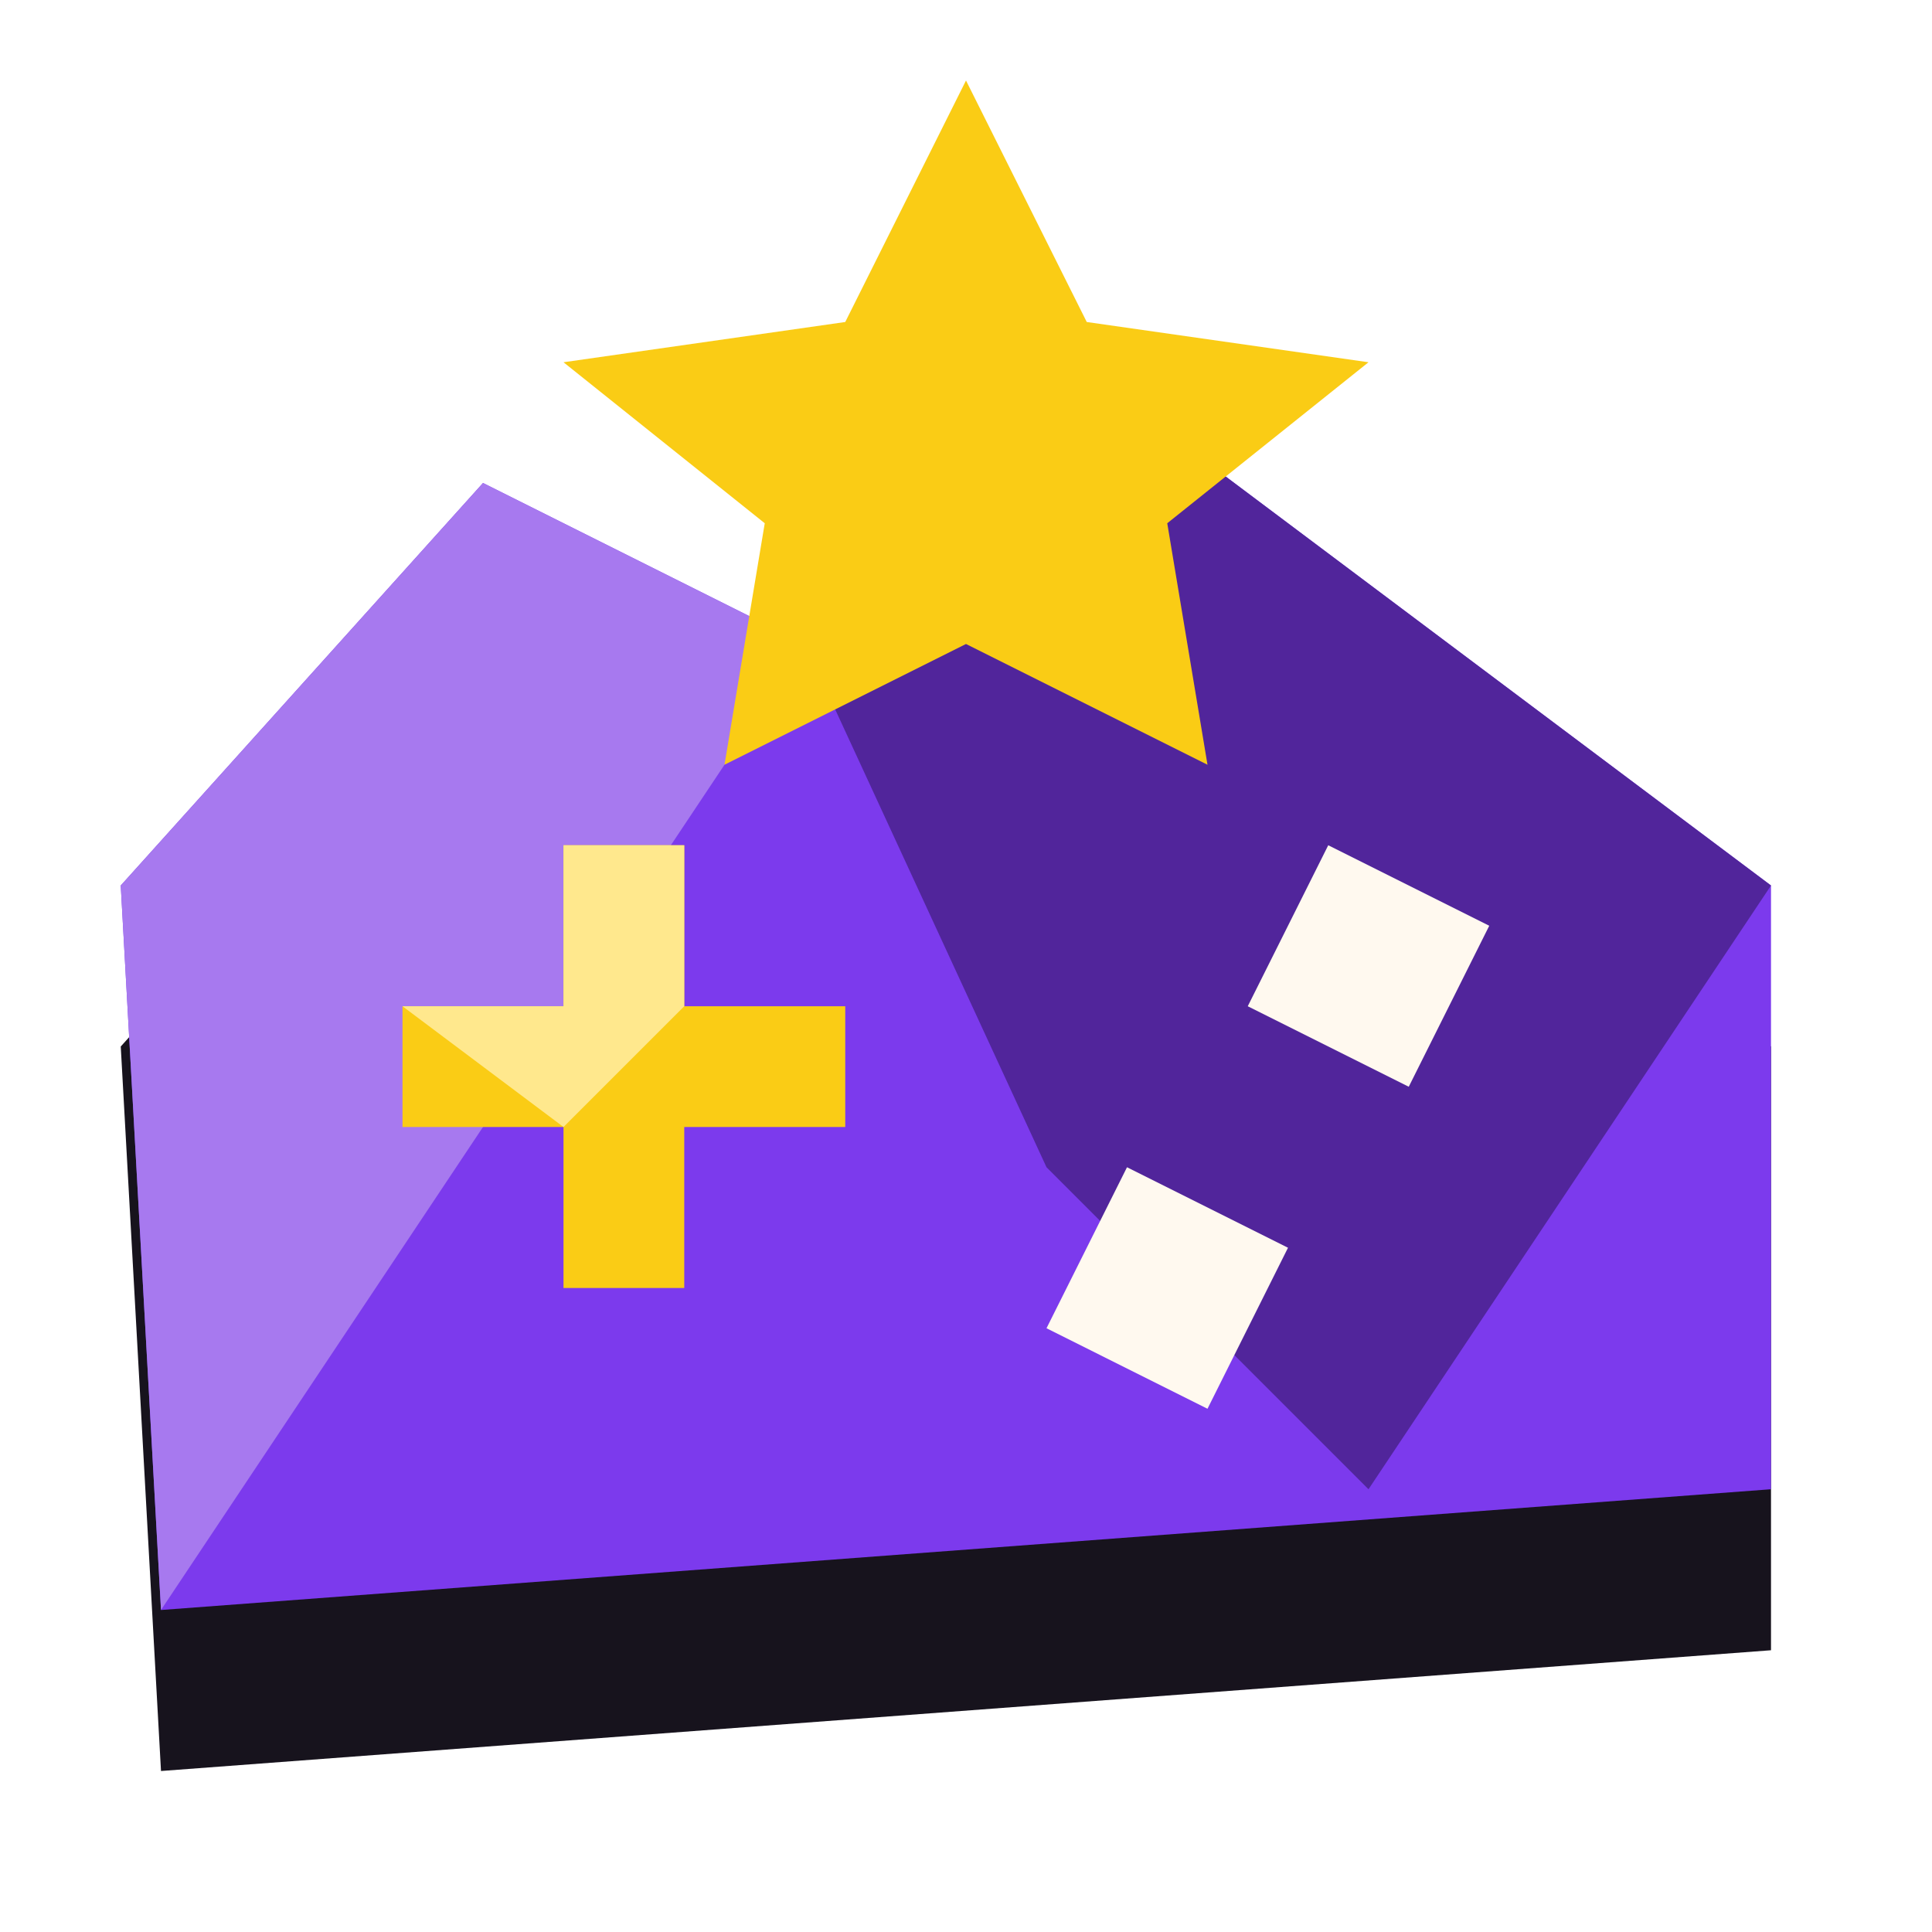
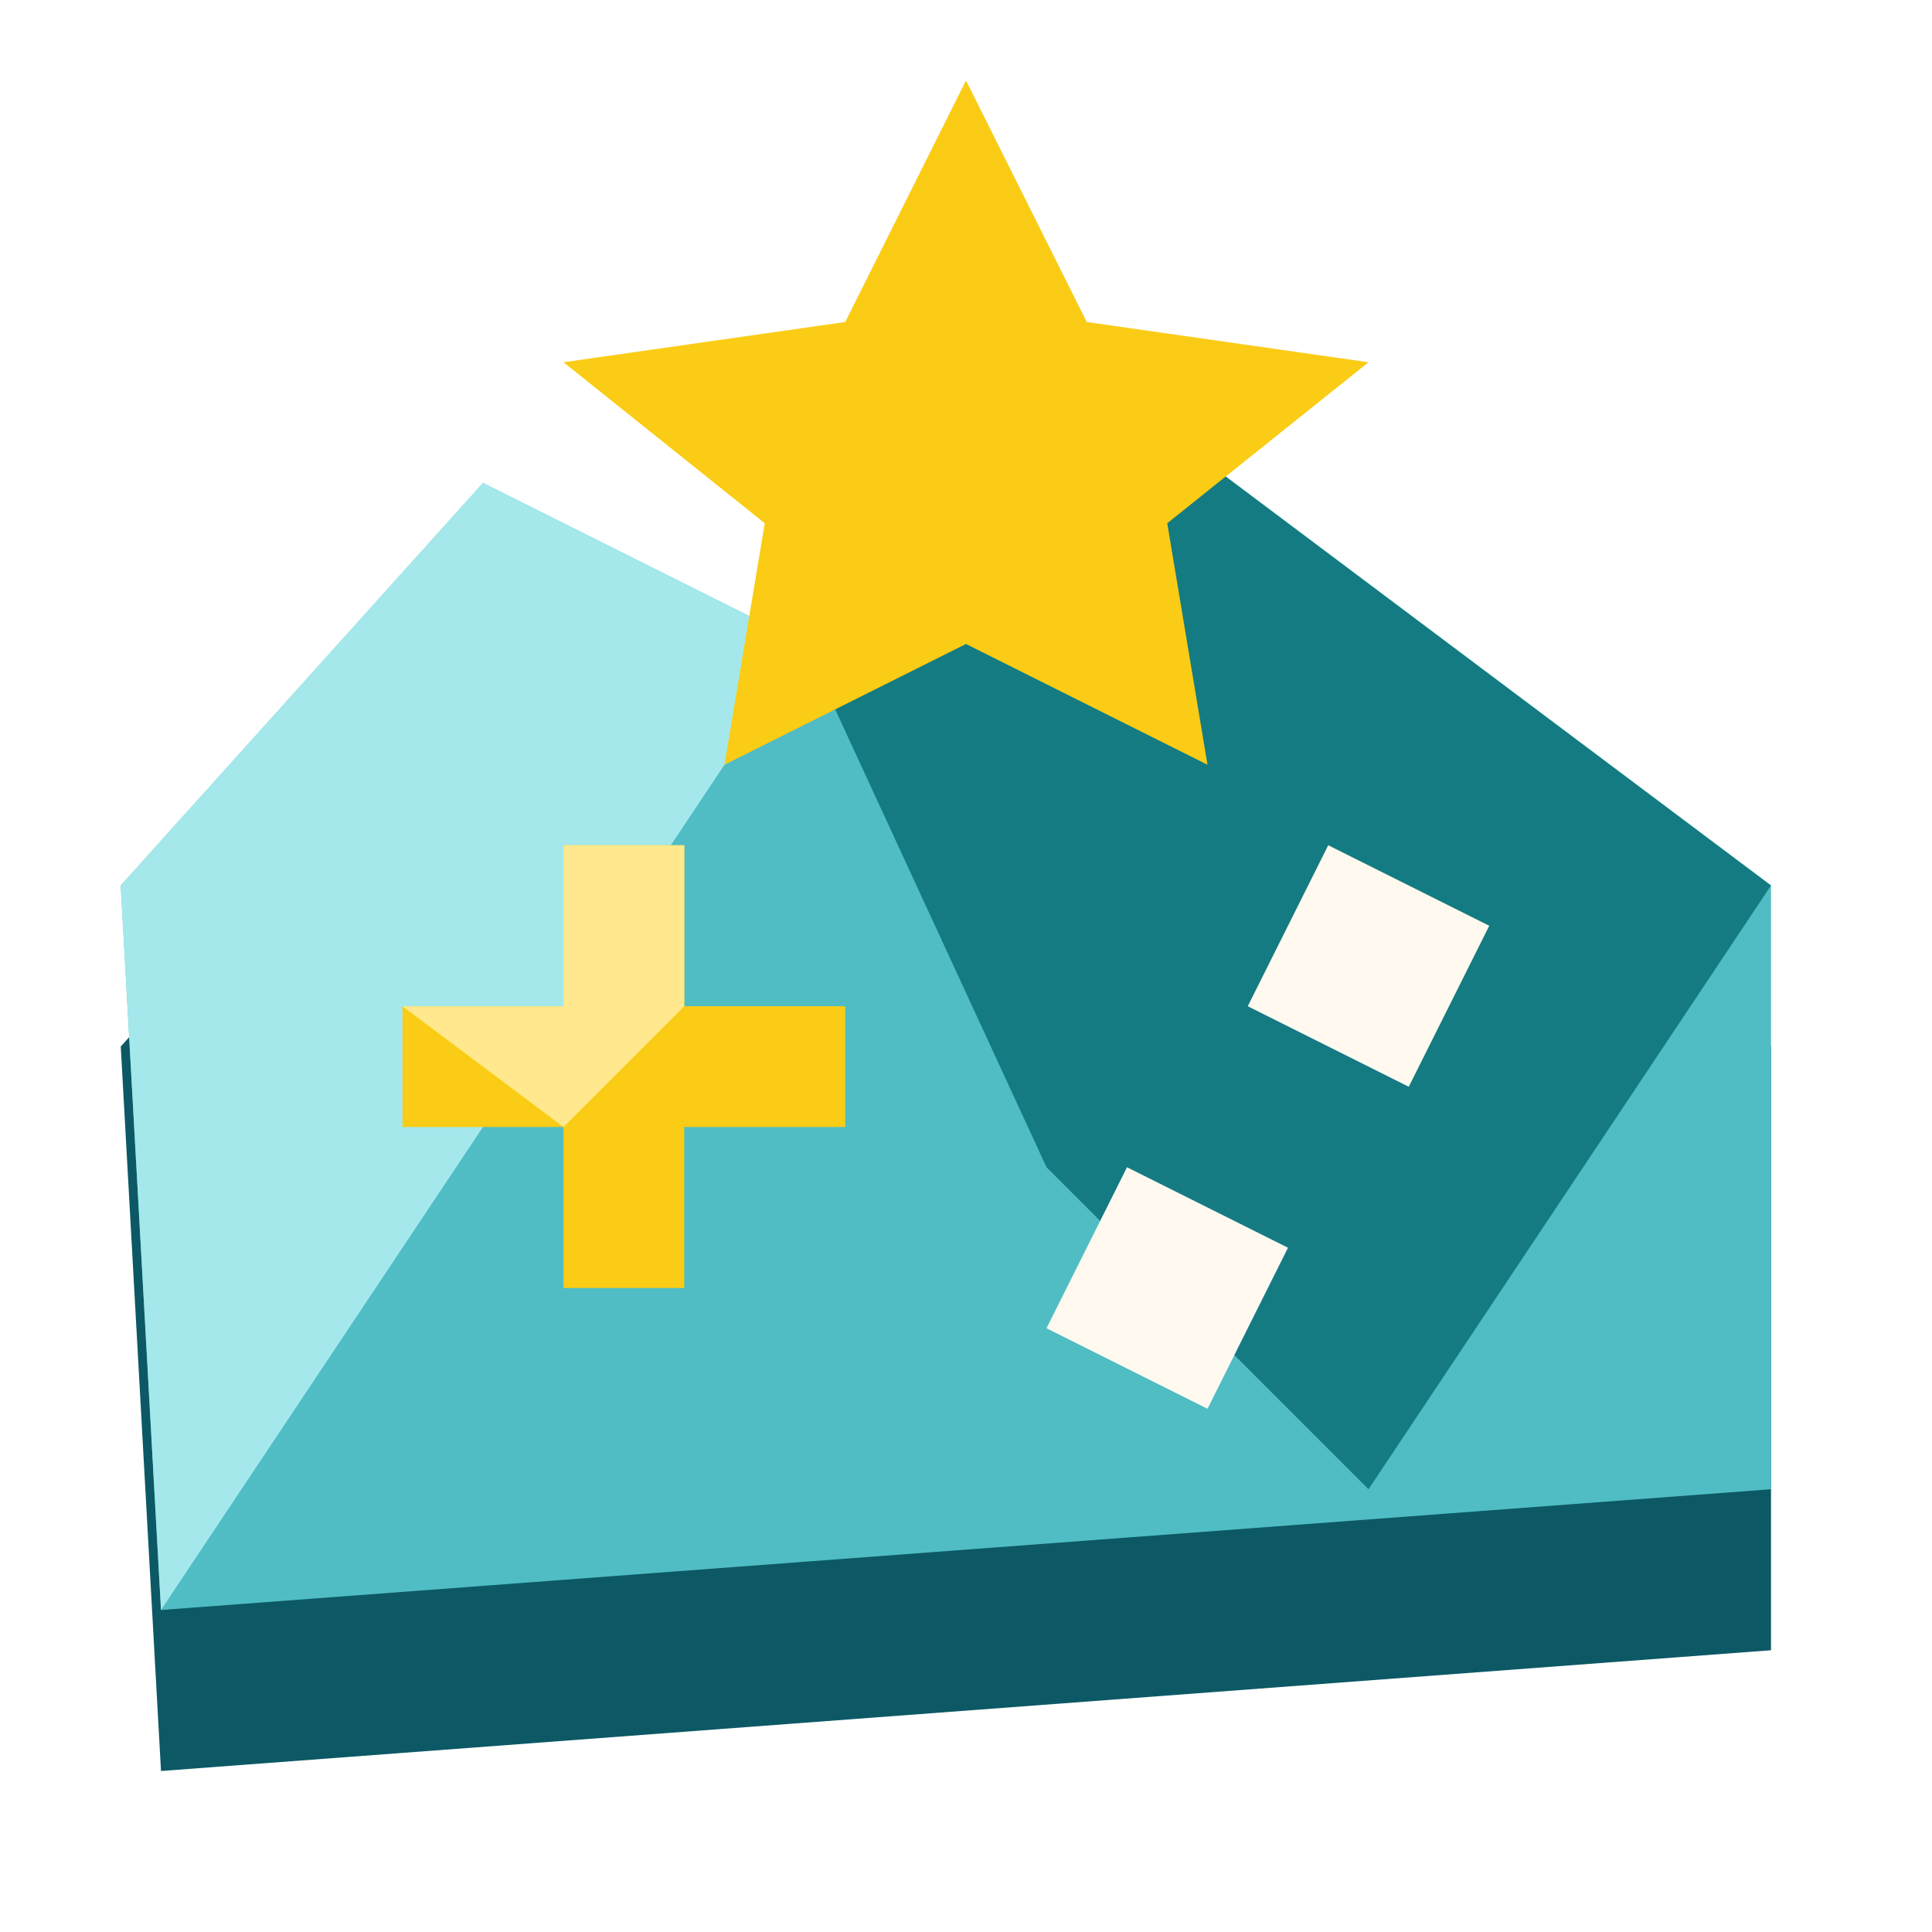
<svg xmlns="http://www.w3.org/2000/svg" viewBox="0 0 48 48" aria-hidden="true">
-   <path fill="#17131D" d="m3 26 9-10 8 4 8-6 16 12v15L4 44Z" />
-   <path fill="#7C3AED" d="m3 22 9-10 8 4 8-6 16 12v15L4 40Z" />
-   <path fill="#A779EF" d="m3 22 9-10 8 4-16 24Z" />
-   <path fill="#51259B" d="m20 16 8-6 16 12-10 15-8-8Z" />
+   <path fill="#0C5965" d="m3 26 9-10 8 4 8-6 16 12v15L4 44Z" />
+   <path fill="#50BDC4" d="m3 22 9-10 8 4 8-6 16 12v15L4 40Z" />
+   <path fill="#A4E8EB" d="m3 22 9-10 8 4-16 24Z" />
+   <path fill="#147B83" d="m20 16 8-6 16 12-10 15-8-8Z" />
  <path fill="#FACC15" d="m14 21 3 0v4h4v3h-4v4h-3v-4h-4v-3h4Z" />
  <path fill="#FFE88D" d="m14 21 3 0v4l-3 3-4-3h4Z" />
  <path fill="#FFF9EF" d="m33 21 4 2-2 4-4-2Zm-5 8 4 2-2 4-4-2Z" />
  <path fill="#FACC15" d="m24 2 3 6 7 1-5 4 1 6-6-3-6 3 1-6-5-4 7-1Z" />
</svg>
